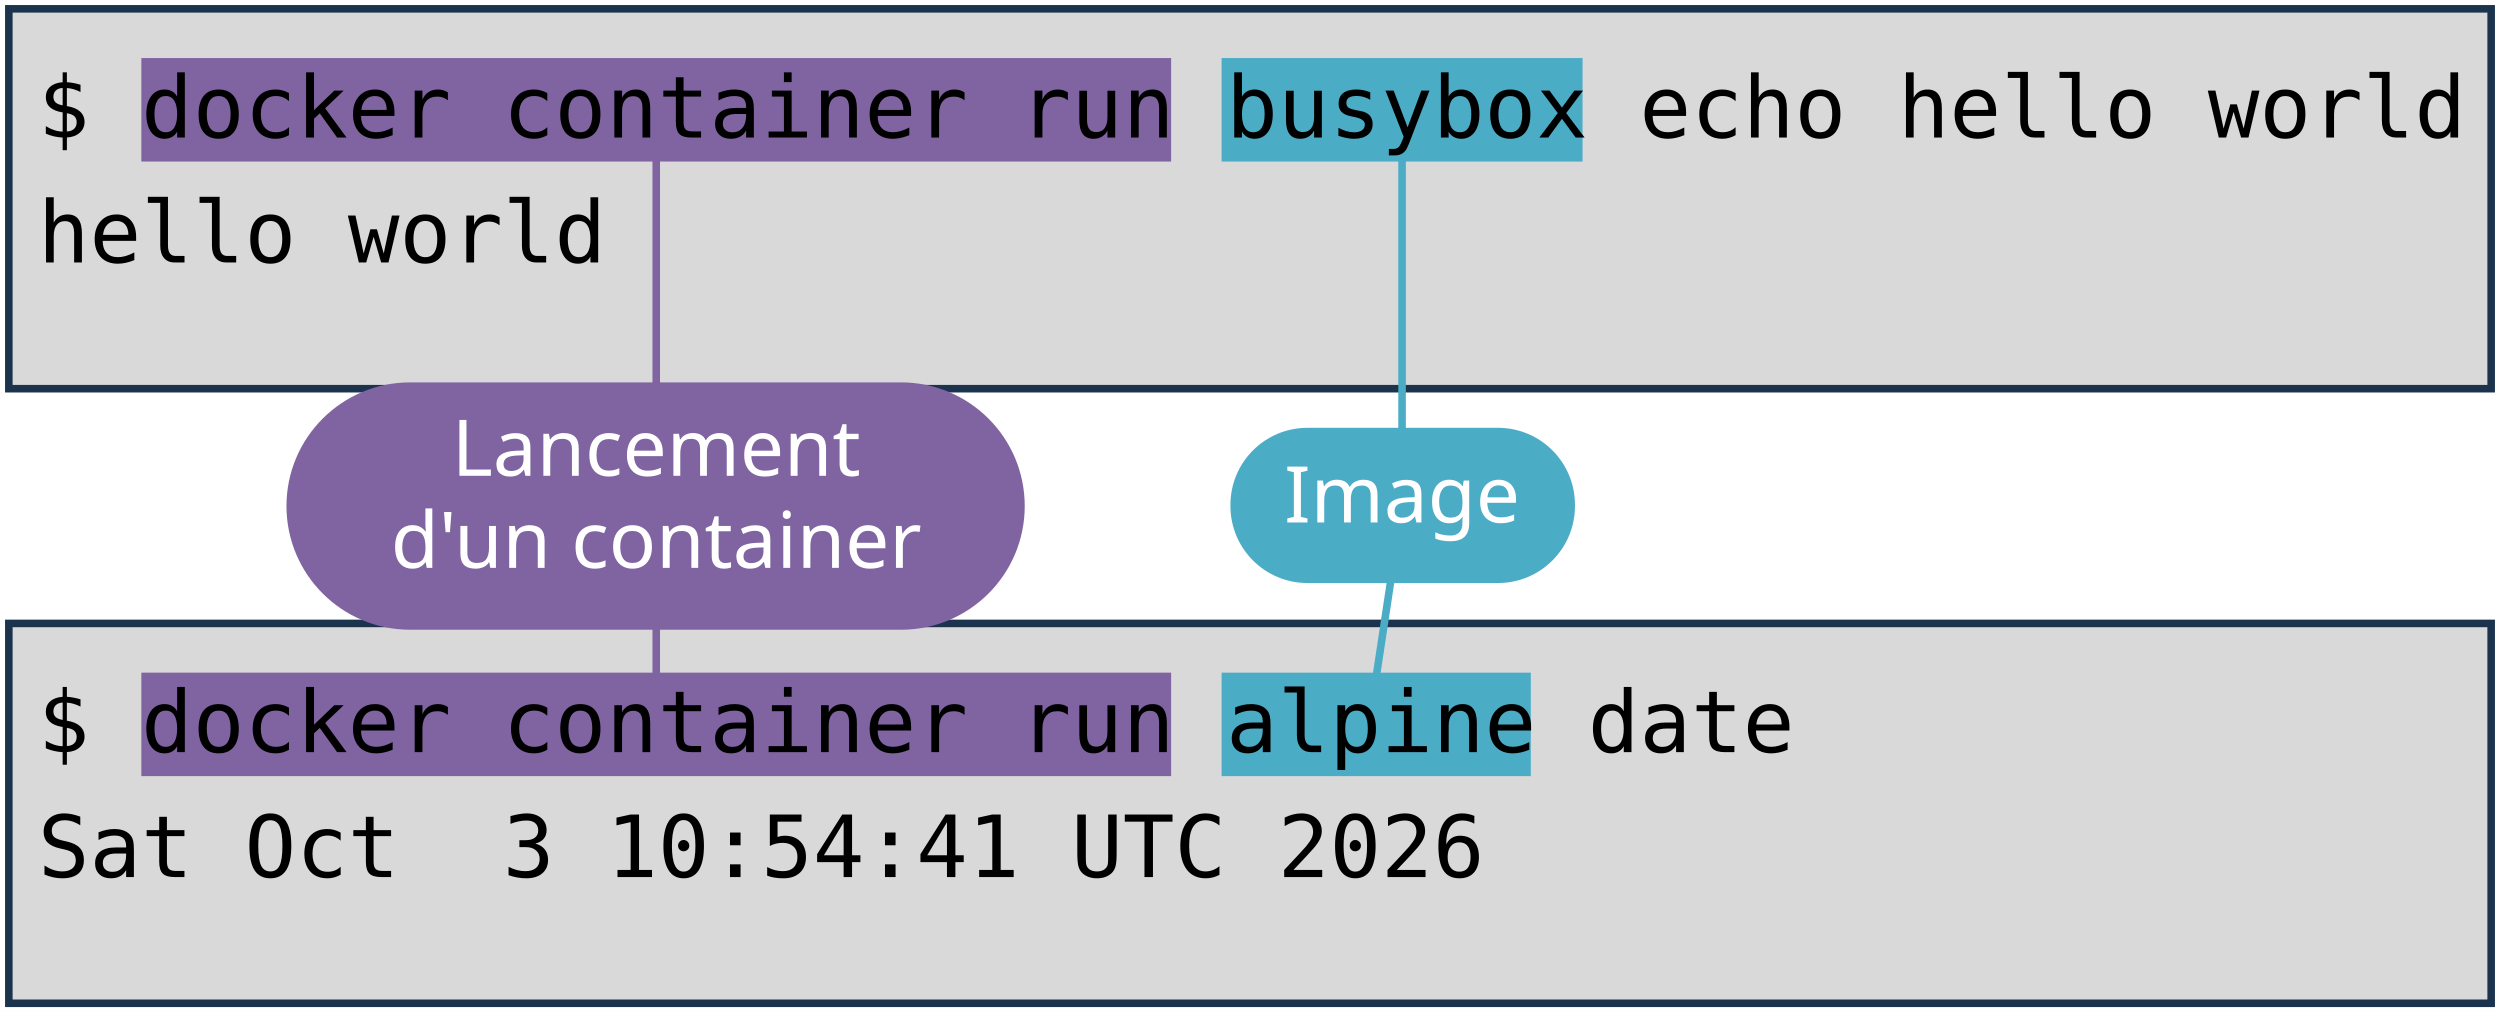
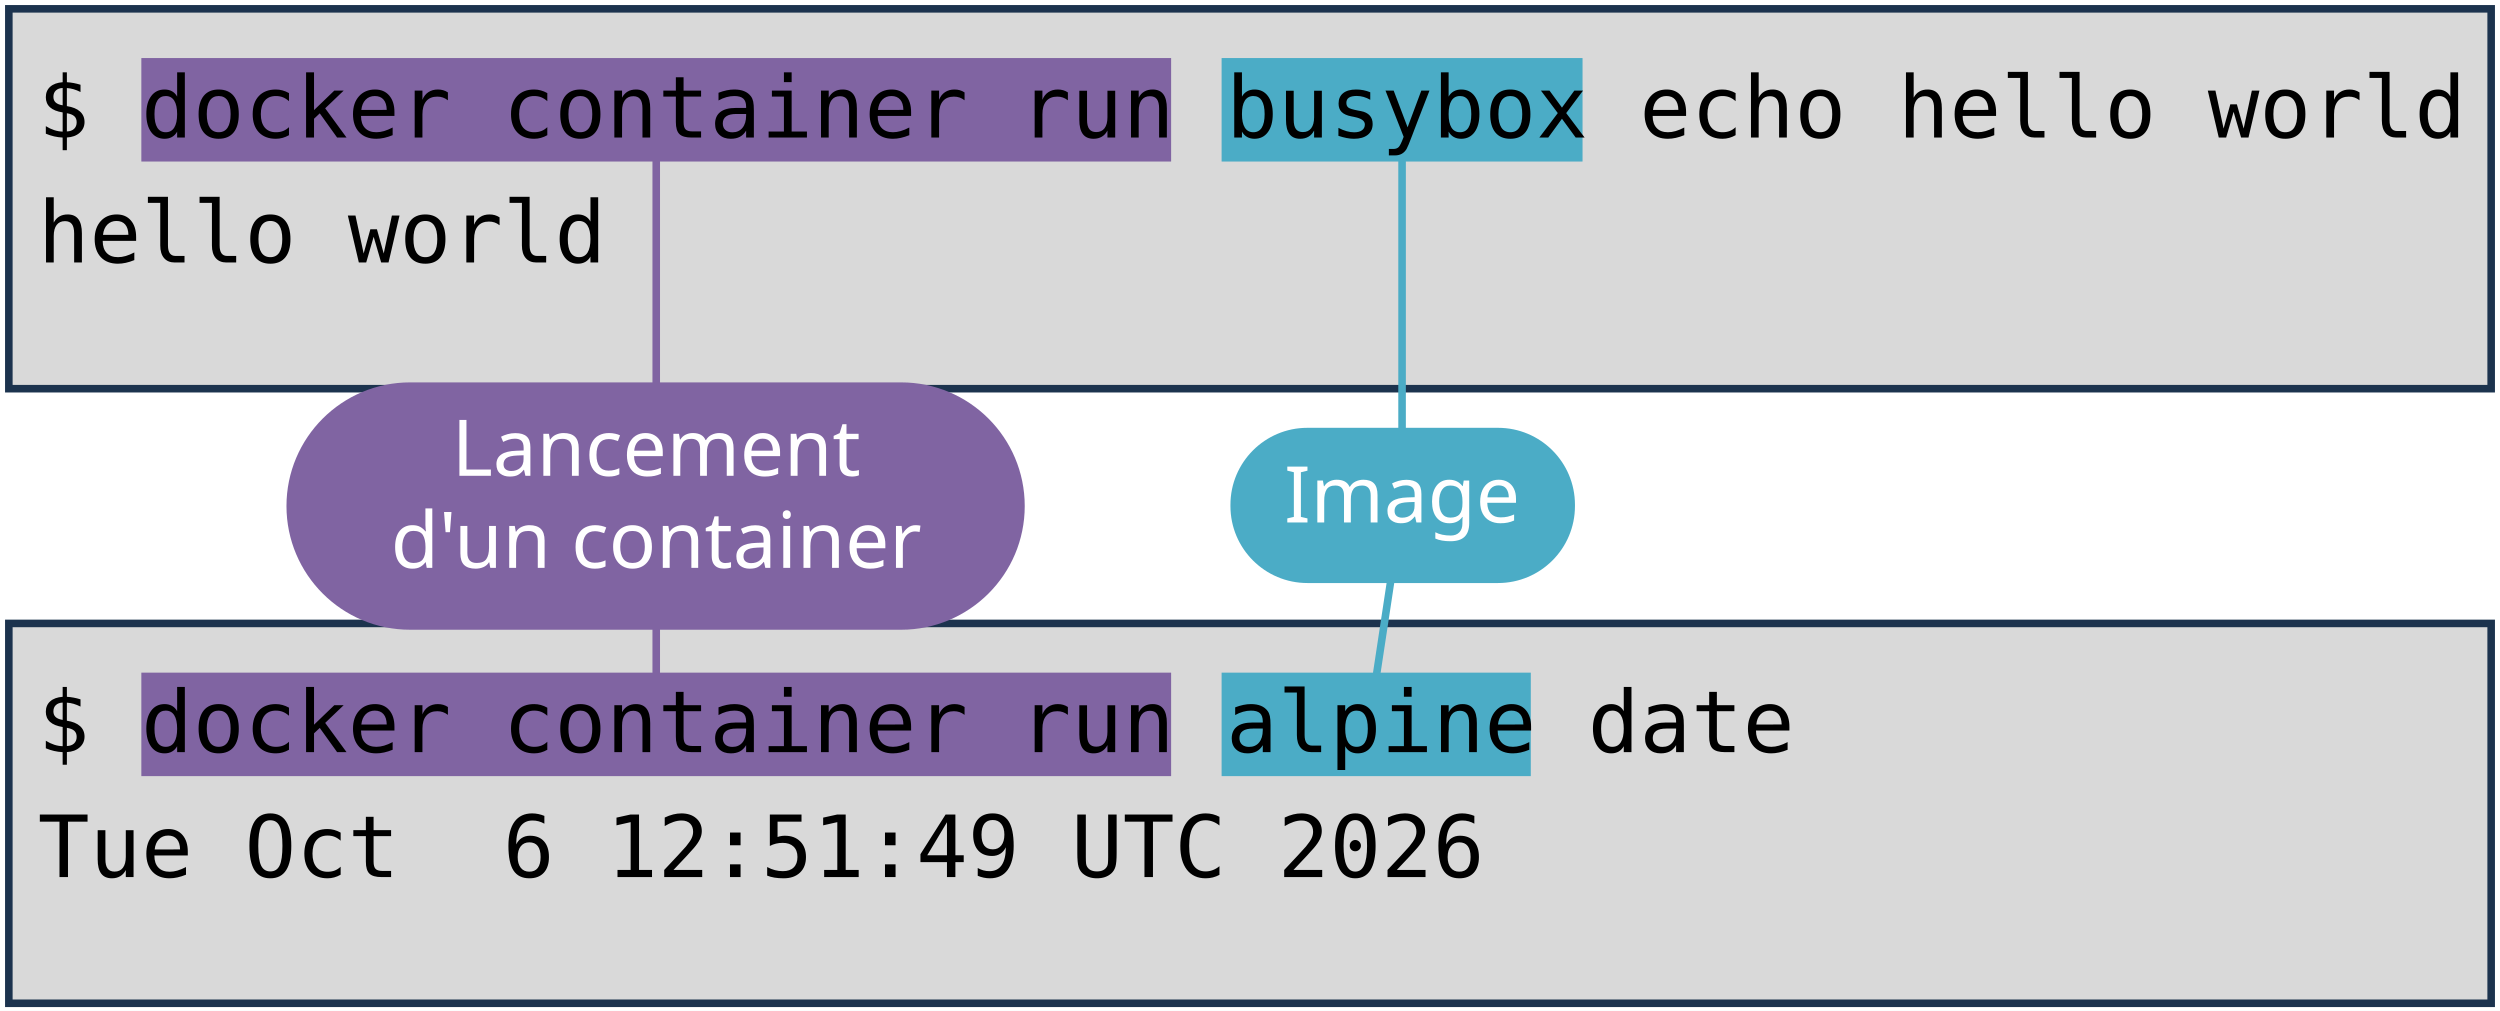
<svg xmlns="http://www.w3.org/2000/svg" viewBox="0 0 1981 801" width="1981" height="801" role="img" aria-label="Deux terminaux : docker container run busybox echo hello world, et docker container run alpine date. Annotations : lancement d'un container, image, commande lancée.">
  <style>
    .code { font-family: "DejaVu Sans Mono", Menlo, Consolas, monospace; font-size: 68px; fill: #000000; }
    .pill { font-family: "Trebuchet MS", "Century Gothic", Verdana, sans-serif; font-size: 62px; text-anchor: middle; }
  </style>
  <rect width="1981" height="801" fill="#FFFFFF" />
  <rect x="7" y="7" width="1967" height="301" fill="#D9D9D9" stroke="#1C334E" stroke-width="6" />
  <rect x="7" y="494" width="1967" height="301" fill="#D9D9D9" stroke="#1C334E" stroke-width="6" />
  <rect x="112" y="46" width="816" height="82" fill="#8064A2" />
  <rect x="112" y="533" width="816" height="82" fill="#8064A2" />
  <rect x="968" y="46" width="286" height="82" fill="#4BACC6" />
  <rect x="968" y="533" width="245" height="82" fill="#4BACC6" />
  <text x="30" y="109" class="code" xml:space="preserve">$ docker container run busybox echo hello world</text>
  <text x="30" y="208" class="code" xml:space="preserve">hello world</text>
  <text x="30" y="596" class="code" xml:space="preserve">$ docker container run alpine date</text>
-   <text x="30" y="695" class="code" xml:space="preserve">Sat Oct  3 10:54:41 UTC 2026</text>
+   <text x="30" y="695" class="code" xml:space="preserve">Tue Oct  6 12:51:49 UTC 2026</text>
  <path d="M 520 401 L 520 128" stroke="#8064A2" stroke-width="6" fill="none" stroke-linecap="round" />
  <path d="M 520 401 L 520 533" stroke="#8064A2" stroke-width="6" fill="none" stroke-linecap="round" />
  <rect x="227" y="303" width="585" height="196" rx="98" fill="#8064A2" />
  <text x="520" y="377" class="pill" fill="#FFFFFF">Lancement</text>
  <text x="520" y="450" class="pill" fill="#FFFFFF">d'un container</text>
  <path d="M 1111 401 L 1111 128" stroke="#4BACC6" stroke-width="6" fill="none" stroke-linecap="round" />
  <path d="M 1111 401 L 1091 533" stroke="#4BACC6" stroke-width="6" fill="none" stroke-linecap="round" />
  <rect x="975" y="339" width="273" height="123" rx="61" fill="#4BACC6" />
  <text x="1111" y="414" class="pill" fill="#FFFFFF">Image</text>
</svg>
